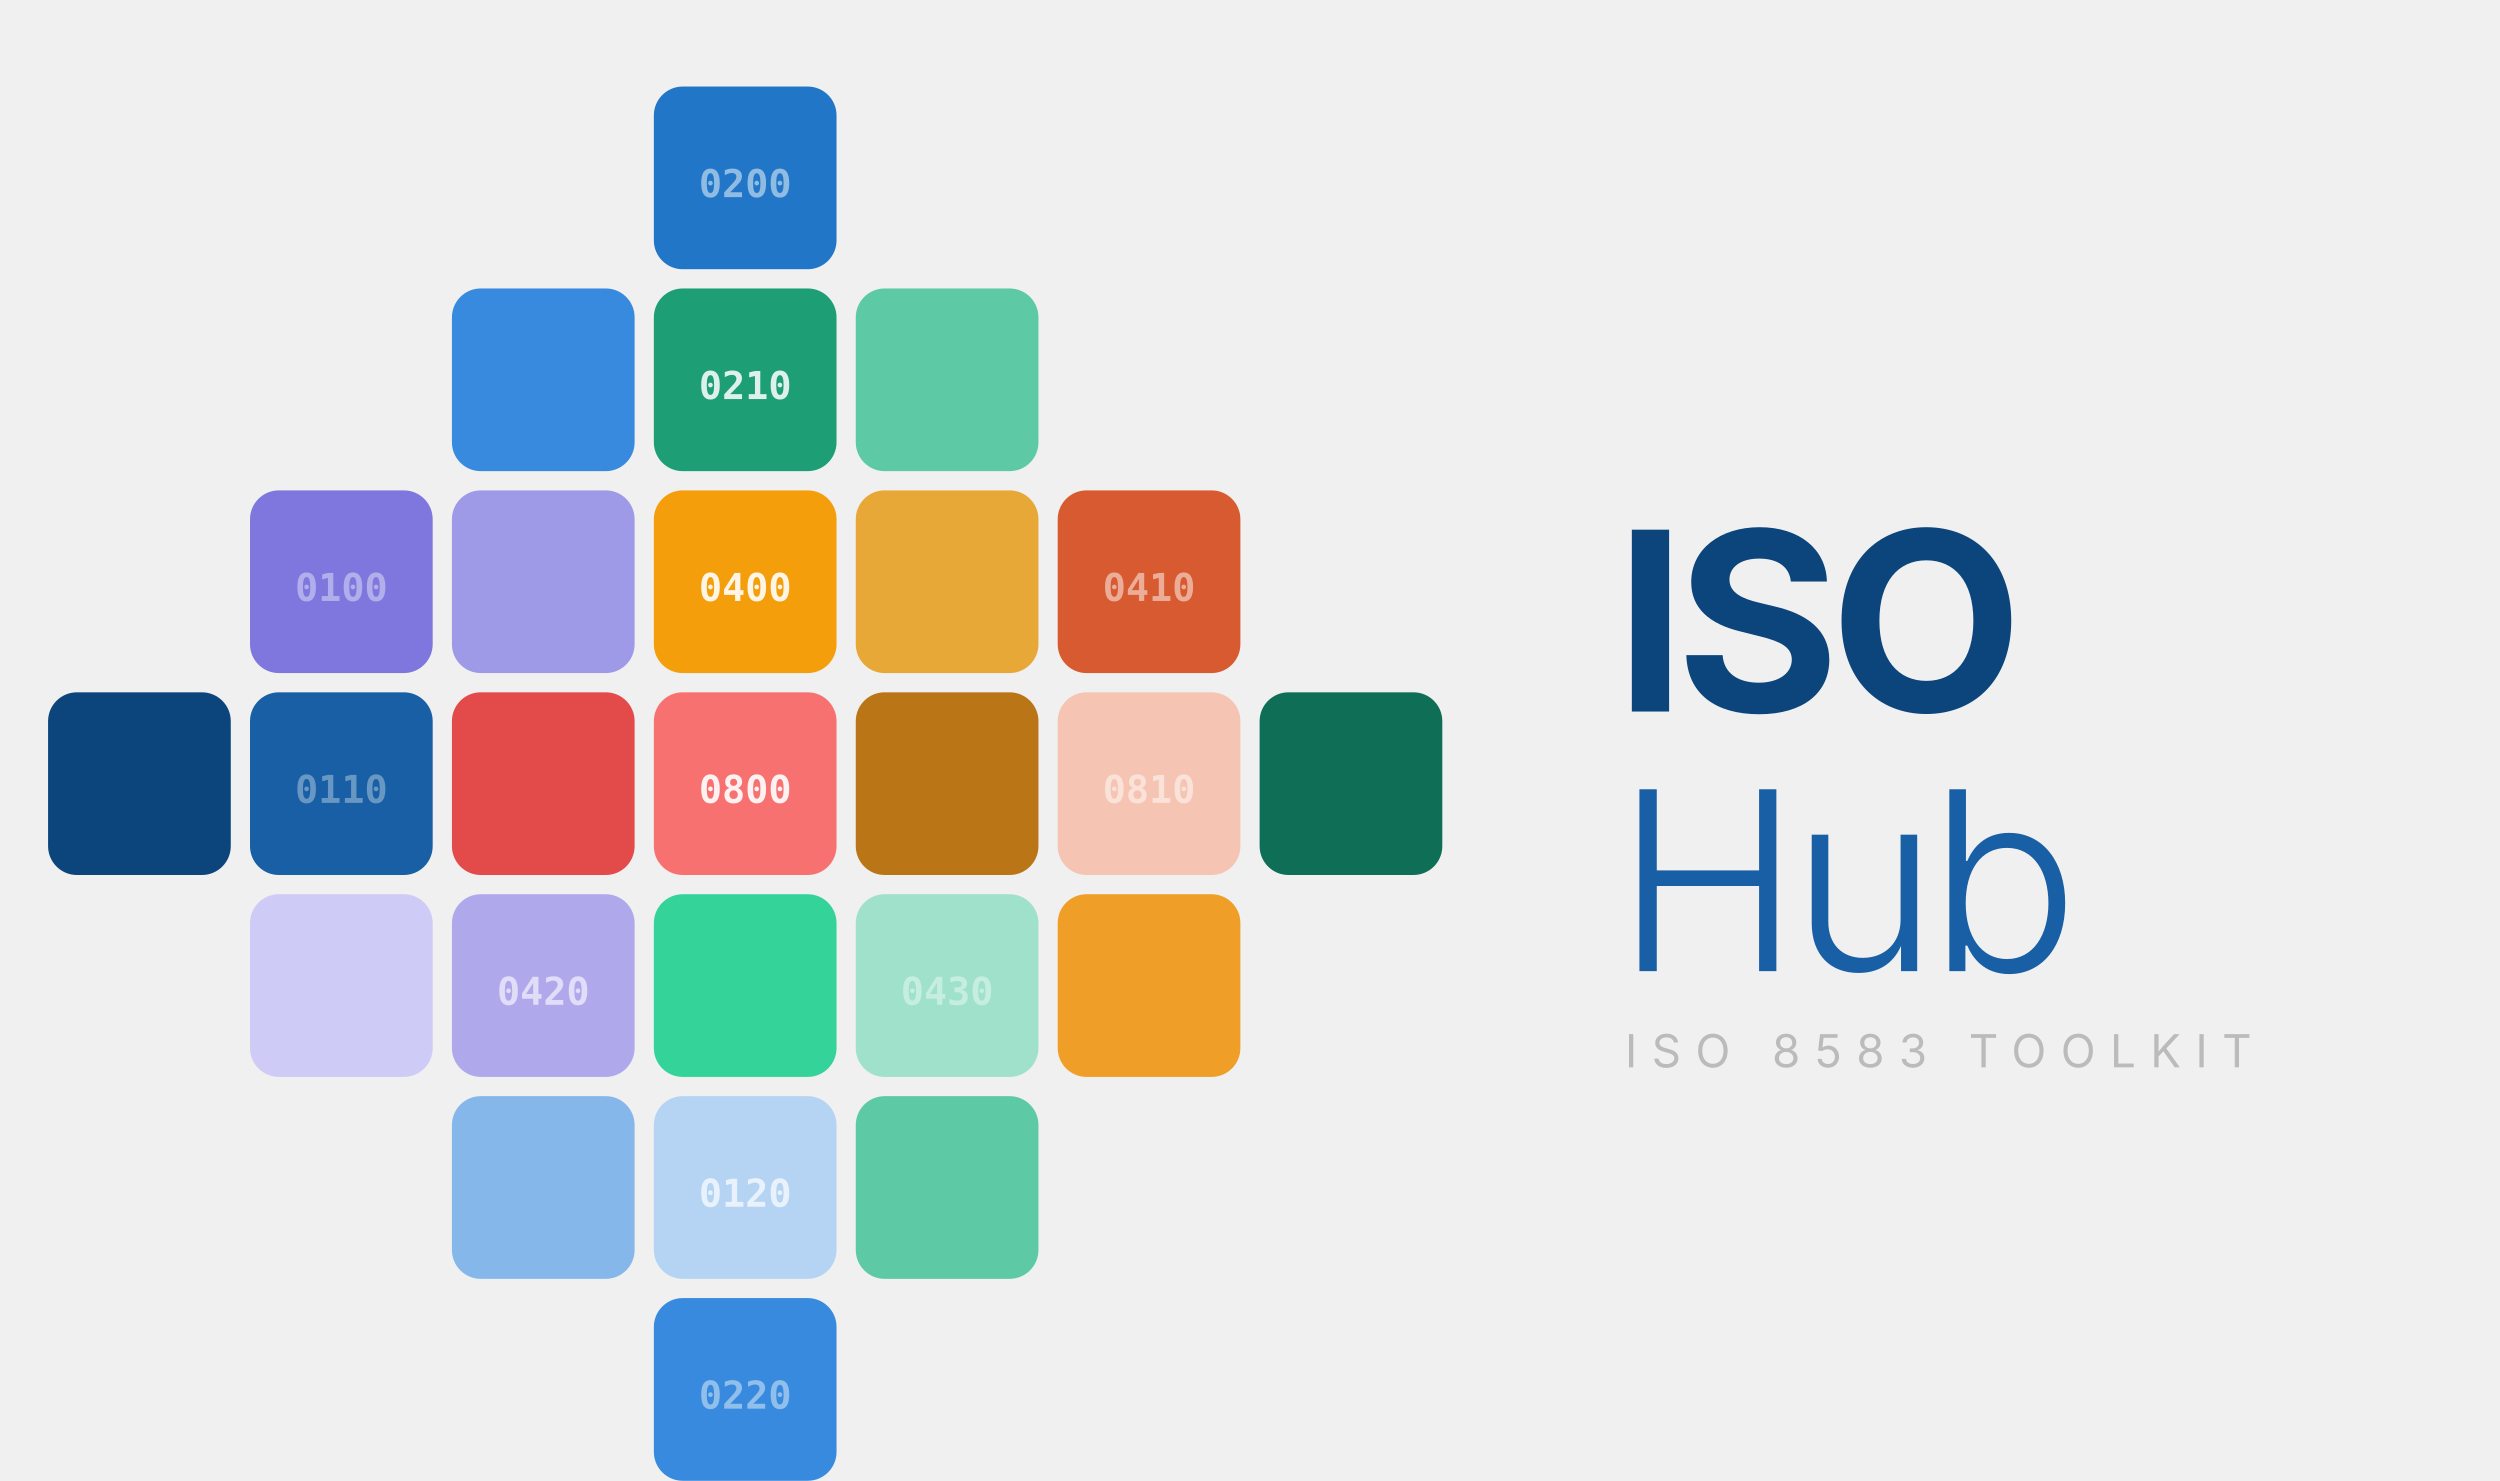
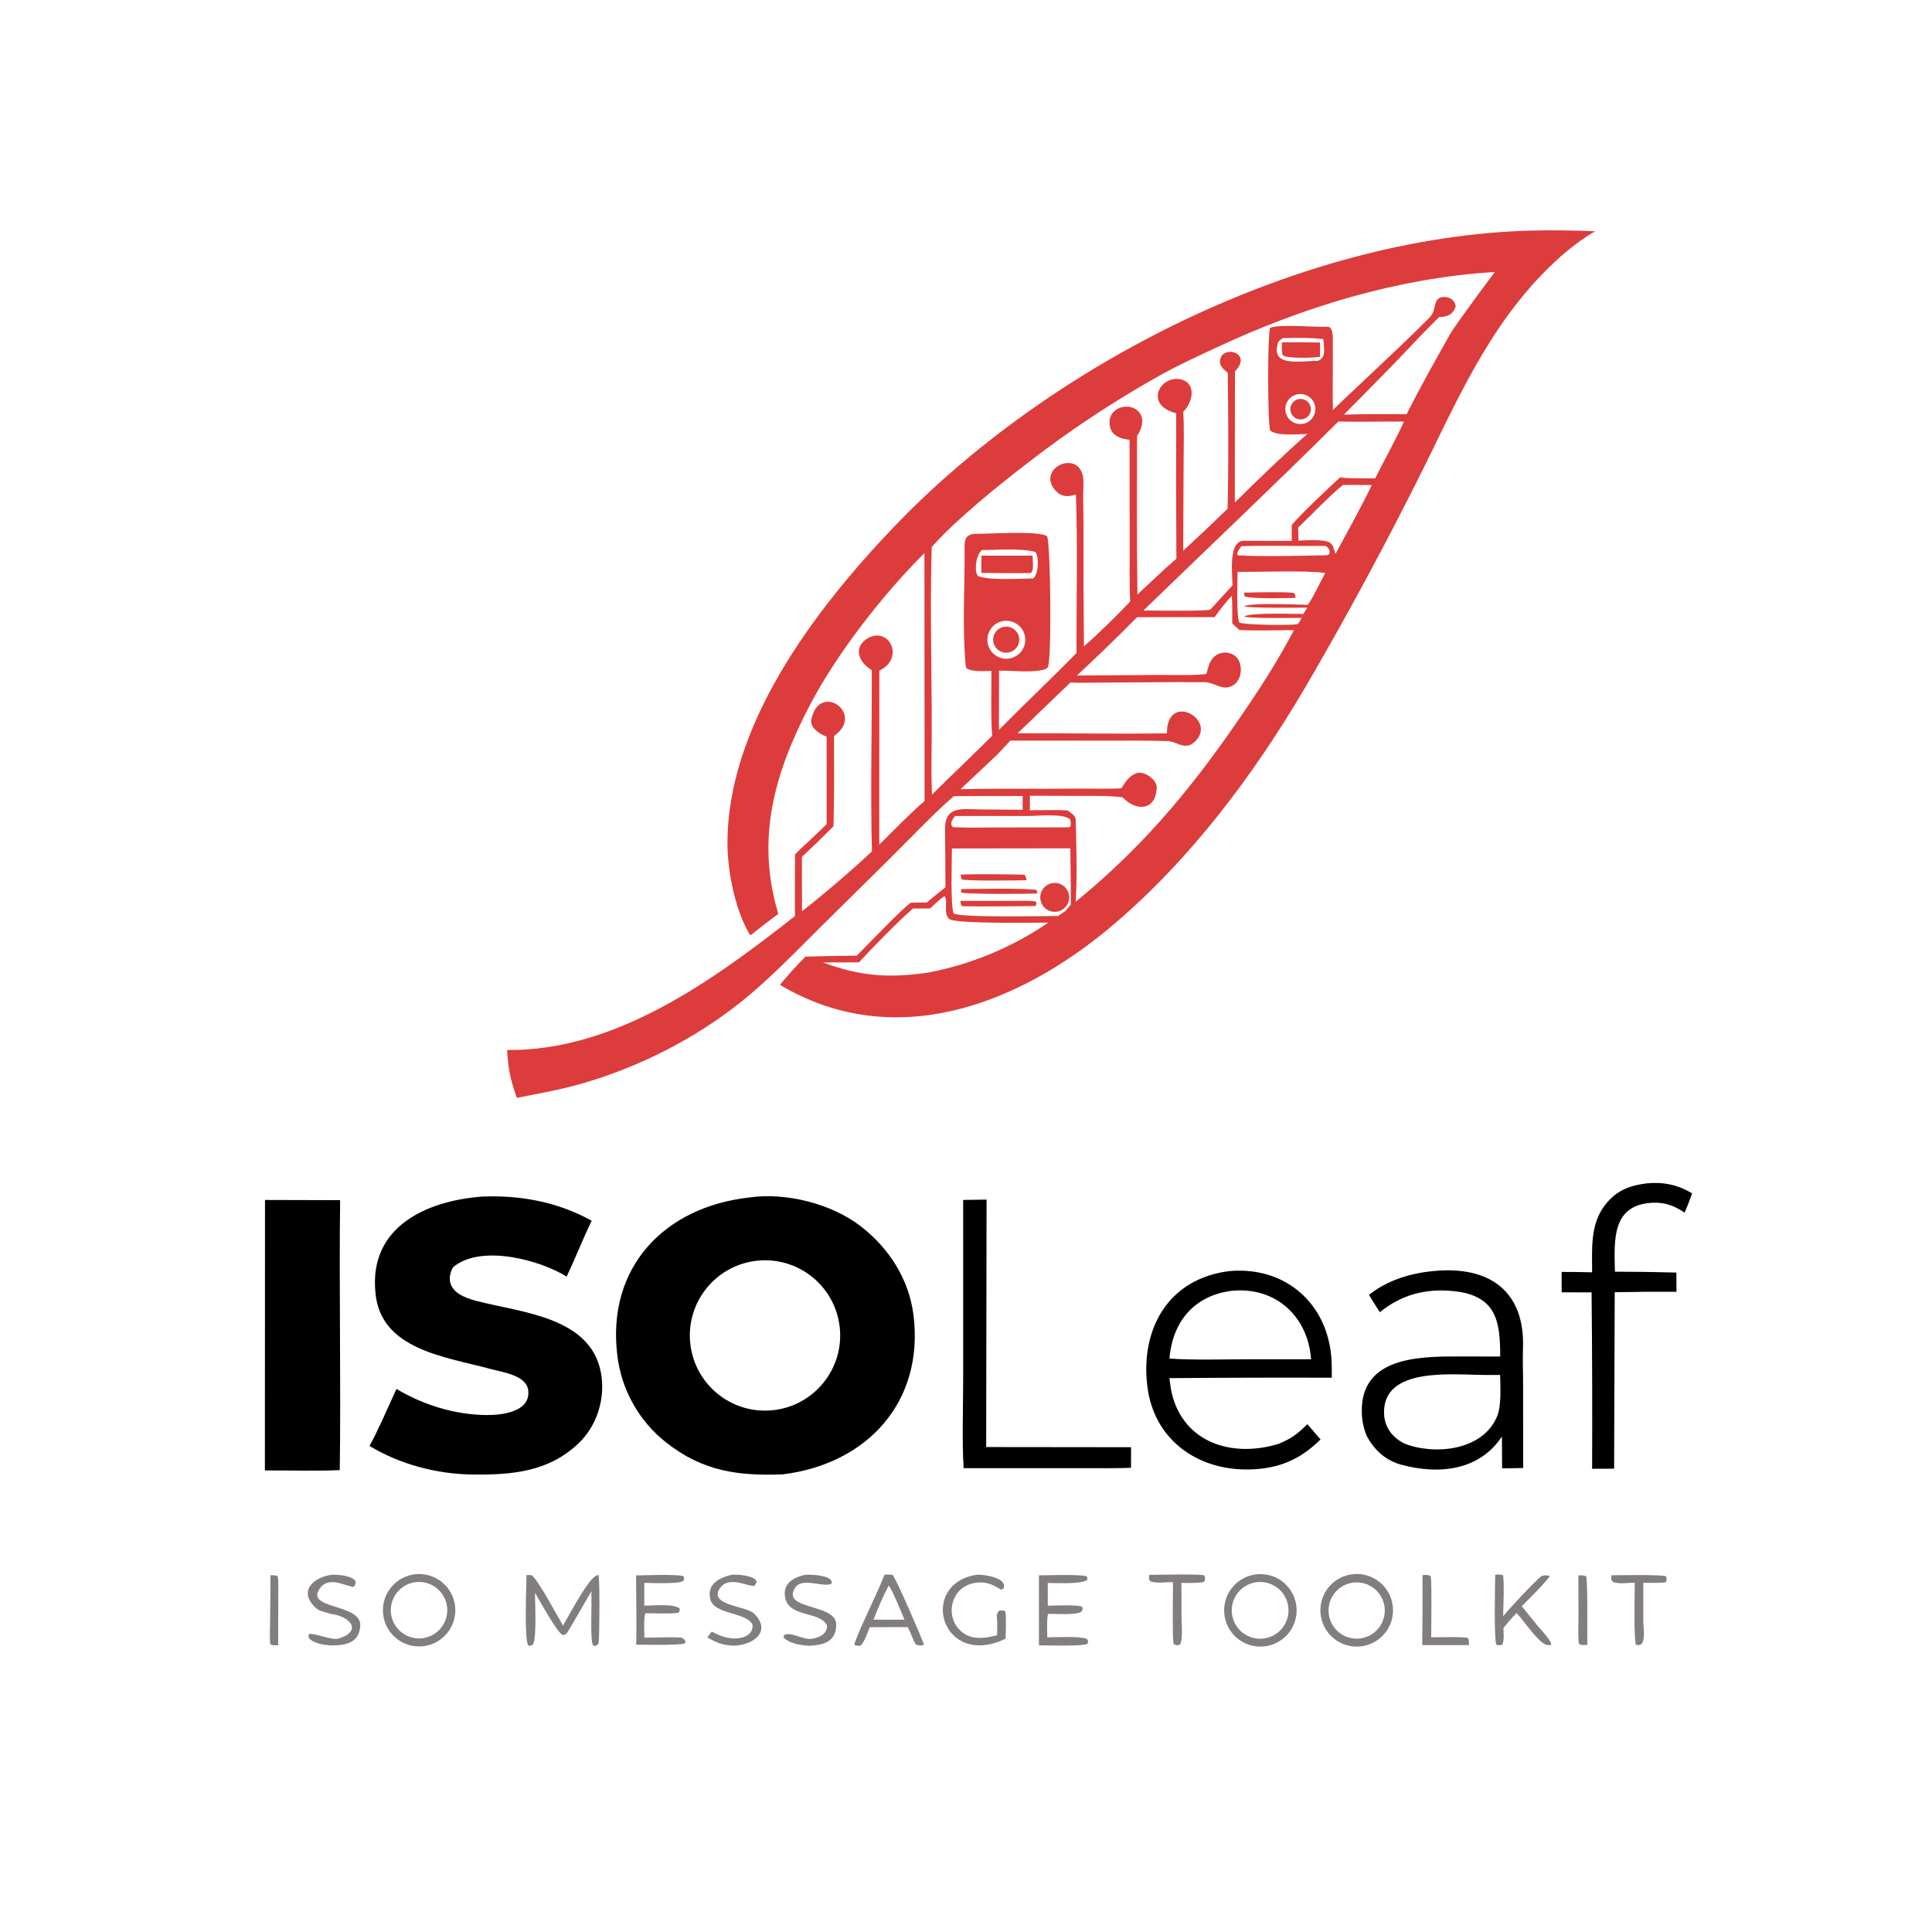
- <svg xmlns="http://www.w3.org/2000/svg" viewBox="0 0 520 308">
-   <rect x="136" y="18" width="38" height="38" rx="6" fill="#2176C7" />
-   <text x="155" y="41" font-family="monospace" font-size="8" font-weight="700" fill="#fff" text-anchor="middle" opacity=".5">0200</text>
-   <rect x="94" y="60" width="38" height="38" rx="6" fill="#378ADD" />
-   <rect x="136" y="60" width="38" height="38" rx="6" fill="#1D9E75" />
-   <text x="155" y="83" font-family="monospace" font-size="8" font-weight="700" fill="#fff" text-anchor="middle" opacity=".85">0210</text>
-   <rect x="178" y="60" width="38" height="38" rx="6" fill="#5DCAA5" />
-   <rect x="52" y="102" width="38" height="38" rx="6" fill="#7F77DD" />
-   <text x="71" y="125" font-family="monospace" font-size="8" font-weight="700" fill="#fff" text-anchor="middle" opacity=".4">0100</text>
-   <rect x="94" y="102" width="38" height="38" rx="6" fill="#9F9AE8" />
-   <rect x="136" y="102" width="38" height="38" rx="6" fill="#F59E0B" />
-   <text x="155" y="125" font-family="monospace" font-size="8" font-weight="700" fill="#fff" text-anchor="middle" opacity=".9">0400</text>
-   <rect x="178" y="102" width="38" height="38" rx="6" fill="#E8A838" />
-   <rect x="220" y="102" width="38" height="38" rx="6" fill="#D85A30" />
-   <text x="239" y="125" font-family="monospace" font-size="8" font-weight="700" fill="#fff" text-anchor="middle" opacity=".5">0410</text>
-   <rect x="10" y="144" width="38" height="38" rx="6" fill="#0C447C" />
-   <rect x="52" y="144" width="38" height="38" rx="6" fill="#185FA5" />
-   <text x="71" y="167" font-family="monospace" font-size="8" font-weight="700" fill="#fff" text-anchor="middle" opacity=".35">0110</text>
-   <rect x="94" y="144" width="38" height="38" rx="6" fill="#E24B4A" />
-   <rect x="136" y="144" width="38" height="38" rx="6" fill="#F87171" />
-   <text x="155" y="167" font-family="monospace" font-size="8" font-weight="700" fill="#fff" text-anchor="middle" opacity=".9">0800</text>
-   <rect x="178" y="144" width="38" height="38" rx="6" fill="#BA7517" />
-   <rect x="220" y="144" width="38" height="38" rx="6" fill="#F5C4B3" />
-   <text x="239" y="167" font-family="monospace" font-size="8" font-weight="700" fill="#fff" text-anchor="middle" opacity=".5">0810</text>
-   <rect x="262" y="144" width="38" height="38" rx="6" fill="#0F6E56" />
-   <rect x="52" y="186" width="38" height="38" rx="6" fill="#CECBF6" />
-   <rect x="94" y="186" width="38" height="38" rx="6" fill="#AFA9EC" />
-   <text x="113" y="209" font-family="monospace" font-size="8" font-weight="700" fill="#fff" text-anchor="middle" opacity=".6">0420</text>
-   <rect x="136" y="186" width="38" height="38" rx="6" fill="#34D399" />
-   <rect x="178" y="186" width="38" height="38" rx="6" fill="#9FE1CB" />
-   <text x="197" y="209" font-family="monospace" font-size="8" font-weight="700" fill="#fff" text-anchor="middle" opacity=".4">0430</text>
-   <rect x="220" y="186" width="38" height="38" rx="6" fill="#EF9F27" />
-   <rect x="94" y="228" width="38" height="38" rx="6" fill="#85B7EB" />
-   <rect x="136" y="228" width="38" height="38" rx="6" fill="#B5D4F4" />
-   <text x="155" y="251" font-family="monospace" font-size="8" font-weight="700" fill="#fff" text-anchor="middle" opacity=".7">0120</text>
-   <rect x="178" y="228" width="38" height="38" rx="6" fill="#5DCAA5" />
-   <rect x="136" y="270" width="38" height="38" rx="6" fill="#378ADD" />
-   <text x="155" y="293" font-family="monospace" font-size="8" font-weight="700" fill="#fff" text-anchor="middle" opacity=".45">0220</text>
-   <text x="336" y="148" font-family="Inter, system-ui, sans-serif" font-size="52" font-weight="700" fill="#0C447C" letter-spacing="-2">ISO</text>
-   <text x="336" y="202" font-family="Inter, system-ui, sans-serif" font-size="52" font-weight="300" fill="#185FA5" letter-spacing="-2">Hub</text>
-   <text x="338" y="222" font-family="Inter, system-ui, sans-serif" font-size="9.5" fill="#bbb" letter-spacing="3">ISO 8583 TOOLKIT</text>
+ <svg xmlns="http://www.w3.org/2000/svg" width="4014" height="4014" viewBox="0 0 4014 4014">
+   <path fill="white" transform="matrix(3.91992 0 0 3.91992 0 0.000244141)" d="M0 0L1024 0L1024 1024L0 1024L0 0Z" />
+   <path fill="#DC3C3B" transform="matrix(3.91992 0 0 3.91992 0 0.000244141)" d="M810.801 122.228C822.396 121.961 833.997 122.079 845.584 122.583C839.811 125.619 831.822 131.801 826.81 136.297C792.938 166.678 775.469 205.327 756.013 245.101C750.29 256.685 744.438 268.205 738.458 279.658C723.645 308.2 708.126 336.369 691.917 364.142C664.529 410.71 630.954 455.618 589.457 490.663C540.052 532.387 474.098 558.125 413.383 521.98C417.506 517.042 422.342 511.546 426.913 507.047C435.968 506.737 445.027 506.562 454.087 506.52C458.982 501.789 478.392 481.162 482.791 478.475L491.267 478.319C494.467 475.532 497.786 472.927 501.103 470.283C501.1 460.202 501.029 449.959 500.879 439.877C500.686 426.872 509.755 428.9 519.401 428.996L542.027 429.21L542.022 421.899C529.863 421.859 517.705 421.886 505.547 421.977C495.631 430.431 481.402 445.403 471.902 454.802L432.329 493.921C419.385 506.802 406.429 520.217 392.03 531.606C367.681 550.865 338.946 565.401 309.162 574.1C297.55 577.492 285.74 579.582 273.923 581.875C270.361 571.467 269.491 567.454 268.768 556.541C326.622 557.053 378.069 519.487 421.338 485.546L421.358 452.895C423.893 450.199 426.787 447.629 429.522 445.114L438.143 436.852L438.125 390.446C434.562 389.172 429.193 385.694 430.032 381.432C434.058 360.973 458.937 378.169 442.036 390.088C442.021 405.833 442.222 422.266 441.752 437.949C436.289 443.473 430.713 448.883 425.026 454.175L425.076 482.988C436.084 474.413 452.253 460.647 462.149 451.232C461.289 420.73 462.186 385.98 462.053 355.13C454.836 350.948 452.22 342.98 459.72 338.428C471.062 331.544 479.924 348.813 466.076 355.448L466.021 447.697C473.574 440.222 482.09 431.403 490.039 424.538L489.957 293.171C468.071 314.938 443.764 346.076 429.411 373.423C410.562 409.338 400.439 444.317 412.529 484.393C407.739 487.79 402.38 492.148 397.671 495.781C389.917 483.173 385.726 462.735 385.585 448.011C384.977 384.791 431.723 323.495 472.846 280.258C556.084 192.742 689.268 125.726 810.801 122.228Z" />
+   <path fill="white" transform="matrix(3.91992 0 0 3.91992 0 0.000244141)" d="M791.307 144.225L792.381 144.235C792.366 143.736 770.993 172.843 768.822 176.683C760.749 190.959 752.94 204.894 745.494 219.55C734.587 219.56 723.163 219.403 712.3 219.776C721.101 210.831 729.987 201.938 738.712 192.926C746.789 184.584 754.49 176.091 762.857 168.022C767.17 167.925 770.04 166.824 771.563 162.424C771.223 159.319 768.636 157.386 765.554 157.394C758.873 157.409 762.054 163.89 757.657 168.325C741.016 185.109 723.418 200.881 706.448 217.32C706.212 205.447 706.555 193.501 706.414 181.621C706.386 179.209 706.89 172.946 703.254 173.179C697.513 173.546 676.81 171.581 673.101 173.882C671.826 178.868 671.807 223.41 673.189 228.101C676.604 231.269 687.953 230.109 692.93 229.993C681.648 239.868 665.136 255.761 654.485 266.332L654.546 196.839C664.675 186.417 646.464 182.321 646.566 191.909C646.589 194.106 649.028 196.279 650.734 197.541C651.043 220.853 651.224 246.39 650.65 269.634C642.915 277.17 635.069 284.592 627.115 291.898L627.336 244.585C627.374 238.156 627.721 224.317 627.079 218.375C632.593 212.664 633.723 203.633 626.707 201.313C615.851 197.724 605.353 214.23 623.422 219.065C623.311 244.749 623.342 270.433 623.515 296.117C616.584 302.102 609.588 308.834 602.862 315.108C602.458 287.346 602.66 258.952 602.647 231.152C611.15 217.918 597.804 211.922 590.84 217.748C589.263 219.045 588.283 220.929 588.125 222.964C587.536 229.964 592.583 232.463 598.677 233.114L598.764 289.375C598.759 299.045 598.598 309.215 599.002 318.837C592.275 325.986 581.808 336.22 574.502 342.601C574.292 322.082 574.221 301.562 574.288 281.043L574.082 262.494C574.074 259.718 574.5 255.475 574.07 252.907C571.506 237.606 548.672 248.522 559.656 260.22C562.715 263.479 566.062 263.441 570.262 262.087C571.22 288.732 570.522 319.204 570.552 346.143C556.837 360.088 542.998 373.16 529.454 386.842L529.53 355.469C536.742 355.367 544.854 356.515 551.93 355.239C552.956 355.054 554.885 354.535 555.405 353.553C557.454 349.684 556.88 291.515 555.095 284.43C552.003 280.983 522.403 283.088 516.255 282.965C511.048 283.57 511.241 287.178 511.26 290.899C511.367 311.561 509.949 332.759 511.88 353.272C512.177 356.422 523.117 355.625 525.465 355.566C525.475 362.304 525.111 383.962 525.91 389.903C515.409 400.477 504.555 410.613 493.963 421.173C493.714 414.766 493.642 407.836 493.729 401.429C494.235 364.471 492.702 326.899 493.826 289.991C494.13 289.635 494.437 289.282 494.748 288.932C506.752 275.431 529.046 257.382 543.325 246.416C566.13 228.617 590.277 212.608 615.551 198.533C625.259 193.175 635.244 188.617 645.286 183.937C691.007 162.624 740.772 147.422 791.307 144.225Z" />
+   <path fill="white" transform="matrix(3.91992 0 0 3.91992 0 0.000244141)" d="M652.794 315.855C653.262 318.133 653.129 327.432 653.116 330.369C654.234 331.566 655.747 332.822 657.004 333.924C665.748 334.364 676.916 334.011 685.836 333.977C676.197 352.321 665.473 368.518 653.691 385.463C628.836 421.208 603.835 450.491 570.136 477.929C571.013 464.048 570.466 448.603 570.185 434.615C570.14 432.356 567.543 430.799 565.81 429.521C560.079 429.196 551.783 429.449 545.859 429.452L545.868 421.769L573.896 421.844C580.558 421.871 588.505 421.697 595.015 422.613C602.28 430.342 612.949 429.634 613.076 417.127C613.116 413.297 606.406 408.375 602.428 409.802C598.426 411.238 596.638 414.268 594.342 417.817C586.342 418.264 576.703 417.879 568.559 417.991C548.828 418.265 528.833 417.823 509.114 418.288L528.631 399.898L535.508 392.53L587.883 392.555C598.291 392.564 608.83 392.422 619.225 392.815C624.095 393.215 628.194 397.888 633.229 393.19C645.578 381.665 619.001 366.445 618.495 387.978L618.485 388.687C592.412 389.048 565.568 388.584 539.379 388.63L567.403 361.693C569.899 361.924 572.855 361.876 575.394 361.864C596.428 361.771 617.461 361.428 638.497 361.574C643.487 361.608 647.501 365.924 652.47 363.822C657.436 361.722 658.787 355.133 656.782 350.527C654.765 345.857 648.809 344.63 644.677 347.23C641.227 349.4 640.376 353.443 639.47 357.109C636.384 358.094 619.135 357.713 614.617 357.728L570.795 358.035C581.639 347.957 592.271 337.653 602.682 327.128L643.787 327.089C646.07 323.707 650.034 318.75 652.794 315.855Z" />
+   <path fill="white" transform="matrix(3.91992 0 0 3.91992 0 0.000244141)" d="M709.335 223.427C720.495 223.698 732.796 223.345 744.144 223.44C740.163 232.279 733.417 244.56 728.878 253.519C724.955 253.515 713.61 253.709 710.273 253.004C703.356 259.414 690.595 271.337 684.656 278.207L684.616 286.686C676.45 286.778 667.264 286.574 659.226 286.631C650.932 286.69 653.174 303.941 653.254 310.272L641.474 323.113C638.882 324.032 611.508 323.576 606.006 323.594C640.641 290.049 675.111 257.46 709.335 223.427Z" />
+   <path fill="white" transform="matrix(3.91992 0 0 3.91992 0 0.000244141)" d="M504.548 449.706L567.315 449.622C567.344 459.472 567.675 469.654 567.557 479.423L564.713 482.798L560.802 485.5C552.778 485.475 508.54 486.488 505.434 484.096C503.715 479.841 504.493 455.583 504.548 449.706Z" />
+   <path fill="#DC3C3B" transform="matrix(3.91992 0 0 3.91992 0 0.000244141)" d="M558.077 468.025C562.214 467.512 566.001 470.401 566.6 474.526C567.199 478.651 564.391 482.498 560.279 483.184C557.542 483.64 554.771 482.58 553.038 480.414C551.304 478.247 550.877 475.311 551.923 472.741C552.969 470.17 555.323 468.366 558.077 468.025Z" />
+   <path fill="#DC3C3B" transform="matrix(3.91992 0 0 3.91992 0 0.000244141)" d="M509.025 477.476L535.555 477.473C538.428 477.471 546.473 477.243 548.936 477.776C549.58 479.229 549.478 478.444 548.874 480.235C536.146 480.305 522.677 480.581 510.011 480.32C509.04 479.439 509.305 479.128 509.025 477.476Z" />
+   <path fill="#DC3C3B" transform="matrix(3.91992 0 0 3.91992 0 0.000244141)" d="M509.117 463.532C518.359 463.214 532.948 463.378 542.703 463.591C543.587 463.61 543.772 465.42 544.074 466.519C539.953 466.659 511.695 467.065 509.68 466.032L509.117 463.532Z" />
+   <path fill="#DC3C3B" transform="matrix(3.91992 0 0 3.91992 0 0.000244141)" d="M509.432 471.21C519.859 471.155 538.142 470.688 548.923 471.552C549.528 471.6 549.647 472.656 549.946 473.532C545.571 473.824 511.172 474.065 509.464 473.007L509.432 471.21Z" />
+   <path fill="white" transform="matrix(3.91992 0 0 3.91992 0 0.000244141)" d="M500.526 474.967C502.848 477.298 499.648 483.818 503.053 487.021C506.032 489.824 548.109 488.947 555.658 488.993C536.45 502.124 514.74 511.152 491.885 515.514C470.53 518.553 456.068 517.398 436.137 510.111L455.274 510.067C462.546 502.117 475.873 488.57 483.85 481.542L493.015 481.484C495.706 478.916 497.52 477.122 500.526 474.967Z" />
+   <path fill="white" transform="matrix(3.91992 0 0 3.91992 0 0.000244141)" d="M655.949 303.098C667.751 303.224 691.932 302.202 702.402 303.7C700.824 306.462 694.846 318.992 693.059 320.573C687.435 320.492 663.316 319.312 659.473 321.332C661.166 322.452 688.692 322.072 692.888 322.041C692.405 322.841 691.284 324.856 690.713 325.426C690.572 325.754 689.912 327.229 689.861 327.47C689.006 329.2 688.959 329.359 687.767 330.835C683.802 331.533 660.545 331.3 656.863 329.986C655.224 326.182 655.911 308.38 655.949 303.098Z" />
+   <path fill="#DC3C3B" transform="matrix(3.91992 0 0 3.91992 0 0.000244141)" d="M689.861 327.47C685.993 327.482 660.571 327.938 659.515 326.701C663.163 324.568 684.865 325.425 690.713 325.426C690.572 325.754 689.912 327.229 689.861 327.47Z" />
+   <path fill="#DC3C3B" transform="matrix(3.91992 0 0 3.91992 0 0.000244141)" d="M659.366 314.118C666.335 313.976 678.865 313.618 685.441 314.182C686.735 315.094 686.318 314.77 686.704 316.889C680.163 316.934 666.575 317.56 660.166 316.273C659.473 316.134 659.553 315.136 659.366 314.118Z" />
+   <path fill="white" transform="matrix(3.91992 0 0 3.91992 0 0.000244141)" d="M711.795 257.074C716.811 256.951 722.057 257.059 727.091 257.087C721.278 269.118 714.222 281.757 707.839 293.603C707.401 292.196 706.944 290.794 706.469 289.399C706.193 289.043 705.177 287.78 704.907 287.605C701.882 285.65 692.154 286.448 688.222 286.522L688.057 279.625C694.331 273.673 705.561 261.87 711.795 257.074Z" />
+   <path fill="white" transform="matrix(3.91992 0 0 3.91992 0 0.000244141)" d="M520.392 291.544C528.176 291.467 541.29 290.513 548.56 292.506C550.243 292.967 551.18 303.476 547.644 306.584C540.045 306.657 525.632 307.724 518.744 305.478C516.414 304.718 516.645 294.967 520.392 291.544Z" />
+   <path fill="#DC3C3B" transform="matrix(3.91992 0 0 3.91992 0 0.000244141)" d="M520.208 294.513L547.3 294.487L547.386 296.787C547.465 299.215 547.883 302.132 546.375 303.744C537.617 303.796 528.86 303.766 520.103 303.652C520.088 300.605 520.124 297.558 520.208 294.513Z" />
+   <path fill="white" transform="matrix(3.91992 0 0 3.91992 0 0.000244141)" d="M506.233 432.471L545.167 432.477C550.017 432.471 564.067 430.986 567.165 434.34C567.695 436.127 567.585 436.205 567.4 438.003L566.521 438.511L527.244 438.578C520.395 438.587 511.8 438.837 505.068 438.374C503.032 436.54 504.909 434.108 506.233 432.471Z" />
+   <path fill="white" transform="matrix(3.91992 0 0 3.91992 0 0.000244141)" d="M531.706 329.169C535.288 328.564 538.919 329.938 541.204 332.764C543.489 335.589 544.073 339.427 542.732 342.804C541.391 346.181 538.334 348.573 534.733 349.061C529.289 349.8 524.259 346.036 523.433 340.605C522.606 335.174 526.289 330.083 531.706 329.169Z" />
+   <path fill="#DC3C3B" transform="matrix(3.91992 0 0 3.91992 0 0.000244141)" d="M532.142 332.223C534.598 331.803 537.09 332.738 538.663 334.67C540.236 336.603 540.647 339.233 539.738 341.552C538.828 343.872 536.74 345.523 534.273 345.871C530.534 346.399 527.065 343.828 526.482 340.097C525.9 336.367 528.42 332.86 532.142 332.223Z" />
+   <path fill="white" transform="matrix(3.91992 0 0 3.91992 0 0.000244141)" d="M679.91 179.21C687.216 179.056 694.097 178.893 701.389 179.749C701.656 184.14 703.194 189.686 698.44 191.264C690.797 191.116 674.431 194.73 676.941 183.305C677.569 180.449 677.729 180.931 679.91 179.21Z" />
+   <path fill="#DC3C3B" transform="matrix(3.91992 0 0 3.91992 0 0.000244141)" d="M679.47 181.428C686.191 181.402 692.912 181.435 699.632 181.527C699.817 184.181 699.67 186.492 699.56 189.138C696.47 189.699 682.038 190.126 679.939 188.373C679.124 185.957 679.396 183.996 679.47 181.428Z" />
+   <path fill="white" transform="matrix(3.91992 0 0 3.91992 0 0.000244141)" d="M657.978 289.485C672.55 289.053 687.454 289.53 702.048 289.341C703.24 289.326 704.022 290.652 704.602 291.451C704.775 293.375 705.012 292.562 704.187 294.041L702.985 294.302C690.87 294.534 667.567 295.127 656.065 294.306L655.685 293.575C656.191 291.73 656.868 291.022 657.978 289.485Z" />
+   <path fill="white" transform="matrix(3.91992 0 0 3.91992 0 0.000244141)" d="M686.927 209.171C689.68 208.348 692.663 209.071 694.733 211.064C696.804 213.057 697.64 216.011 696.922 218.793C696.204 221.576 694.043 223.756 691.268 224.499C687.061 225.624 682.73 223.163 681.544 218.974C680.357 214.784 682.755 210.418 686.927 209.171Z" />
+   <path fill="#DC3C3B" transform="matrix(3.91992 0 0 3.91992 0 0.000244141)" d="M687.471 211.766C689.35 211.074 691.457 211.471 692.956 212.798C694.455 214.126 695.103 216.17 694.643 218.119C694.182 220.068 692.688 221.606 690.753 222.123C687.946 222.872 685.045 221.282 684.167 218.512C683.289 215.742 684.744 212.771 687.471 211.766Z" />
+   <path transform="matrix(3.91992 0 0 3.91992 0 0.000244141)" d="M397.146 634.692C416.405 631.844 440.952 638.037 456.269 650.002C471.22 661.546 481.79 678.06 484.164 696.997C489.926 742.947 459.648 775.981 414.81 781.447C391.198 782.278 372.645 779.926 353.2 764.639C338.616 753.215 329.23 736.414 327.147 718.005C321.622 671.647 352.144 639.669 397.146 634.692Z" />
+   <path fill="white" transform="matrix(3.91992 0 0 3.91992 0 0.000244141)" d="M400.846 668.253C422.769 665.69 442.598 681.441 445.061 703.376C447.525 725.311 431.683 745.067 409.736 747.43C387.932 749.777 368.331 734.06 365.884 712.266C363.437 690.473 379.064 670.8 400.846 668.253Z" />
+   <path transform="matrix(3.91992 0 0 3.91992 0 0.000244141)" d="M255.609 634.204C275.971 633.389 295.691 637.072 313.612 647.022C308.867 656.731 304.984 666.857 300.323 676.621C286.853 668.173 255.908 659.372 240.729 671.16C239.247 672.311 238.364 675.919 238.39 677.81C238.51 684.928 246.396 687.89 252.269 689.446C275.729 695.66 312.68 697.706 318.439 727.21C321.064 740.658 316.651 755.536 306.562 765.084C290.728 780.069 271.593 781.751 250.79 781.529C231.793 781.363 212.122 776.217 195.833 766.373C199.49 760.163 206.789 743.438 210.136 736.171C224.572 744.743 241.133 749.883 258.044 750.006C266.071 750.064 281.412 748.282 279.962 736.824C278.949 728.818 266.139 727.283 259.879 725.563C236.452 719.13 201.284 715.492 198.955 684.724C195.718 650.209 225.933 636.445 255.609 634.204Z" />
+   <path transform="matrix(3.91992 0 0 3.91992 0 0.000244141)" d="M651.818 673.689C653.34 673.567 654.865 673.496 656.392 673.476C680.45 673.288 699.361 688.295 704.487 711.655C705.928 718.22 705.909 723.592 705.882 730.217C677.197 730.127 648.512 730.201 619.827 730.441C620.27 734.173 620.7 737.612 621.813 741.206C629.556 766.205 655.303 772.338 677.959 765.167C684.814 762.263 687.699 759.988 692.941 754.842L699.926 762.928C691.156 771.506 682.303 776.445 670.198 778.201C639.954 782.442 611.846 766.31 608.076 734.469C604.444 703.785 619.662 677.484 651.818 673.689Z" />
+   <path fill="white" transform="matrix(3.91992 0 0 3.91992 0 0.000244141)" d="M652.759 684.167C675.955 681.819 693.214 697.519 694.913 720.436L663.25 720.423C650.95 720.438 631.618 720.997 619.842 720.048C621.412 700.542 632.988 686.644 652.759 684.167Z" />
+   <path transform="matrix(3.91992 0 0 3.91992 0 0.000244141)" d="M140.453 636.008L180.267 636.115C179.681 683.557 180.74 731.481 180.083 779.189C168.574 779.769 152.38 779.276 140.394 779.368L140.453 636.008Z" />
+   <path transform="matrix(3.91992 0 0 3.91992 0 0.000244141)" d="M759.5 673.703C789.594 670.683 808.444 684.422 807.207 715.024C806.998 720.189 807.245 726.225 807.262 731.468L807.316 778.082L796.142 778.258L796.057 761.374C784.076 779.428 762.868 781.711 742.919 776.391C734.537 774.156 728.333 768.632 724.352 760.951C722.681 756.889 721.806 752.544 721.775 748.152C721.371 719.445 751.696 718.954 772.343 718.954L795.141 718.984C795.177 700.185 793.091 686.555 770.235 684.3C755.649 682.862 742.83 686.15 731.344 695.493C729.432 692.643 727.425 689.254 725.585 686.31C735.137 678.65 747.463 674.857 759.5 673.703Z" />
+   <path fill="white" transform="matrix(3.91992 0 0 3.91992 0 0.000244141)" d="M787.301 728.75L795.097 728.775C795.226 735.184 795.867 745.195 793.403 750.943C785.631 769.076 759.953 771.345 744.261 765.073C742.402 764.044 741.095 763.279 739.492 761.852C735.902 758.72 733.763 754.245 733.581 749.484C732.534 723.948 770.547 728.799 787.301 728.75Z" />
+   <path transform="matrix(3.91992 0 0 3.91992 0 0.000244141)" d="M872.916 627.189C881.796 626.384 889.234 627.952 896.867 632.495C895.645 635.953 894.318 639.374 892.89 642.753C887.894 639.329 882.924 637.322 876.791 637.455C853.832 637.956 855.62 657.759 855.938 674.013C866.801 674.035 877.662 674.19 888.521 674.478L888.564 684.654C877.654 684.599 866.743 684.681 855.835 684.901L855.623 745.784L855.519 778.437L843.851 778.479C843.989 747.316 843.895 716.152 843.57 684.991L827.758 684.955C827.629 681.525 827.712 677.62 827.71 674.15C833.092 674.138 838.475 674.208 843.855 674.36C843.862 661.849 842.708 648.801 850.874 638.461C856.847 630.899 863.792 628.315 872.916 627.189Z" />
+   <path transform="matrix(3.91992 0 0 3.91992 0 0.000244141)" d="M510.499 635.997L522.9 635.815L522.697 766.965L599.481 767.052L599.469 777.887C597.501 778.302 577.429 778.157 574.444 778.157L510.749 778.17C509.851 764.664 510.514 743.696 510.507 729.614L510.499 635.997Z" />
+   <path fill="#827E7E" transform="matrix(3.91992 0 0 3.91992 0 0.000244141)" d="M717.257 834.324C727.862 833.312 737.273 841.107 738.254 851.715C739.235 862.324 731.413 871.711 720.802 872.662C710.235 873.608 700.894 865.825 699.916 855.261C698.939 844.696 706.695 835.332 717.257 834.324Z" />
+   <path fill="white" transform="matrix(3.91992 0 0 3.91992 0 0.000244141)" d="M715.391 839.166C723.359 837.143 731.461 841.953 733.499 849.917C735.538 857.881 730.745 865.992 722.786 868.047C714.803 870.109 706.663 865.298 704.618 857.311C702.573 849.324 707.4 841.194 715.391 839.166Z" />
+   <path fill="#827E7E" transform="matrix(3.91992 0 0 3.91992 0 0.000244141)" d="M666.96 834.341C677.521 833.749 686.574 841.806 687.211 852.364C687.849 862.922 679.832 872.01 669.276 872.693C658.656 873.38 649.501 865.303 648.859 854.68C648.218 844.057 656.334 834.937 666.96 834.341Z" />
+   <path fill="white" transform="matrix(3.91992 0 0 3.91992 0 0.000244141)" d="M663.552 839.126C668.749 837.559 674.388 838.916 678.304 842.674C682.221 846.433 683.808 852.01 682.457 857.268C681.106 862.525 677.026 866.647 671.783 868.051C663.848 870.177 655.676 865.542 653.427 857.641C651.179 849.74 655.687 841.497 663.552 839.126Z" />
+   <path fill="#827E7E" transform="matrix(3.91992 0 0 3.91992 0 0.000244141)" d="M218.953 834.543C229.31 832.794 239.148 839.698 241.024 850.032C242.899 860.367 236.116 870.288 225.805 872.29C219.023 873.607 212.056 871.175 207.567 865.923C203.077 860.67 201.759 853.41 204.116 846.915C206.473 840.42 212.141 835.694 218.953 834.543Z" />
+   <path fill="white" transform="matrix(3.91992 0 0 3.91992 0 0.000244141)" d="M220.029 838.615C225.37 837.872 230.698 840.061 233.975 844.344C237.252 848.628 237.97 854.343 235.855 859.304C233.74 864.264 229.119 867.703 223.759 868.305C215.624 869.217 208.266 863.423 207.245 855.301C206.224 847.178 211.921 839.744 220.029 838.615Z" />
+   <path fill="#827E7E" transform="matrix(3.91992 0 0 3.91992 0 0.000244141)" d="M468.829 834.568C470.645 834.527 471.286 834.548 473.091 834.737C475.414 837.619 488.055 867.062 489.655 871.5L489.144 872.035C485.161 872.41 485.103 871.541 483.575 867.802C482.833 865.986 481.981 864.157 481.123 862.389L473.762 862.412L460.99 862.446C459.793 865.377 458.38 869.707 456.45 871.947C455.185 872.594 454.486 872.26 453.071 871.959L452.792 871.337C457.344 859.078 463.977 847.008 468.829 834.568Z" />
+   <path fill="white" transform="matrix(3.91992 0 0 3.91992 0 0.000244141)" d="M471.056 840.327C473.232 843.305 477.777 854.618 479.382 858.447L470.907 858.49L462.981 858.429C465.317 852.447 468.049 845.995 471.056 840.327Z" />
+   <path fill="#827E7E" transform="matrix(3.91992 0 0 3.91992 0 0.000244141)" d="M279.064 834.785C280.425 834.737 280.578 834.757 281.926 834.982C285.389 837.754 295.468 856.496 298.394 861.62C301.015 857.396 313.189 833.559 317.266 834.902C317.977 838.117 317.726 868.098 317.277 871.164C315.869 872.403 316.643 872.075 314.983 872.412L314.161 871.807C312.976 868.925 313.462 854.967 313.483 850.875L313.474 843.424C309.357 850.337 304.946 858.298 300.728 865.196C300.069 866.273 299.345 866.351 298.347 866.641C295.444 865.651 286.022 848.332 283.544 844.192C283.506 849.123 284.655 868.615 282.356 871.761C280.773 872.47 281.54 872.435 279.998 872.068C277.749 869.164 279.027 840.295 279.064 834.785Z" />
+   <path fill="#827E7E" transform="matrix(3.91992 0 0 3.91992 0 0.000244141)" d="M550.652 834.958C556.679 834.949 570.71 834.369 575.867 835.398C576.529 836.832 576.563 836.167 576.132 837.444C573.106 839.737 559.89 839.015 555.339 839.021L555.357 851.041C559.124 851.079 571.076 850.31 573.667 851.722C573.838 853.607 574.052 852.766 573.014 854.335C569.835 856.09 560.09 855.355 555.621 855.37C554.661 856.702 555.068 865.627 555.086 867.84C559.924 867.767 572.253 867.109 575.991 868.641C577.013 869.947 576.704 869.169 576.489 871.211C573.879 872.71 555.231 872.083 550.638 872.059L550.652 834.958Z" />
+   <path fill="#827E7E" transform="matrix(3.91992 0 0 3.91992 0 0.000244141)" d="M792.489 834.61C794.469 834.5 794.617 834.443 796.522 834.797C797.45 836.639 796.771 853.198 796.692 856.636C799.766 852.84 813.573 837.866 817.295 835.178C819.372 834.903 819.334 834.856 821.36 835.233C821.247 836.774 808.695 849.178 806.579 851.343C809.397 854.777 812.192 858.229 814.965 861.7C816.607 863.615 822.543 869.798 822.125 871.835C821.463 871.894 821.051 871.948 820.359 871.925C816.023 871.779 807.663 858.979 804.297 855.462L803.804 854.951C801.548 857.164 798.954 860.388 796.859 862.855C796.913 865.364 797.33 869.658 796.247 871.682C794.929 872.175 794.577 871.991 793.173 871.809C791.716 869.879 792.439 839.44 792.489 834.61Z" />
+   <path fill="#827E7E" transform="matrix(3.91992 0 0 3.91992 0 0.000244141)" d="M337.122 835.021C342.316 834.932 358.054 834.336 362.184 835.332C362.761 836.807 362.568 836.048 362.334 837.794C359.755 839.766 345.543 838.97 341.487 838.929L341.491 851.03C345.797 851.026 357.463 849.851 360.28 852.608C360.064 854.29 360.437 853.626 359.51 854.844C355.621 855.431 346.615 855.07 342.149 855.046C341.062 856.195 341.533 865.772 341.551 867.983C347.18 867.999 355.158 867.604 360.859 867.933C361.88 867.991 362.871 869.117 363.403 870.094L363.031 870.98C360.366 872.216 341.373 871.698 337.219 871.718C337.435 859.746 337.185 847.038 337.122 835.021Z" />
+   <path fill="#827E7E" transform="matrix(3.91992 0 0 3.91992 0 0.000244141)" d="M517.663 834.643C521.414 834.41 533.922 836.19 531.98 841.78C531.56 842.062 531.141 842.344 530.721 842.625C525.799 839.575 522.121 837.948 516.214 839.065C502.737 841.613 500.122 859.641 511.87 866.363C516.869 869.224 523.296 868.096 528.515 866.645L528.562 859.945C528.437 857.535 527.74 855.141 529.744 853.643C531.6 853.575 531.414 853.303 532.824 854.052C533.468 856.632 533.058 865.41 532.979 868.558C498.964 884.827 486.303 839.567 517.663 834.643Z" />
+   <path fill="#827E7E" transform="matrix(3.91992 0 0 3.91992 0 0.000244141)" d="M426.93 834.648C430.019 834.524 441.693 834.821 440.807 839.244C437.185 841.933 425.259 835.635 421.521 841.416C413.636 853.608 443.159 849.57 443.212 861.081C443.258 870.788 435.355 871.941 428.912 872.295C427.405 872.229 425.903 872.077 424.413 871.839C421.674 871.402 416.917 870.062 415.257 867.719L415.58 866.641C419.153 864.617 425.495 869.218 430.085 868.622C433.967 868.117 438.734 866.065 438.282 861.389C434.641 854.071 418.772 857.16 416.31 847.429C414.355 839.704 420.11 836.037 426.93 834.648Z" />
+   <path fill="#827E7E" transform="matrix(3.91992 0 0 3.91992 0 0.000244141)" d="M175.422 834.672C176.404 834.631 177.387 834.637 178.369 834.691C181.451 834.829 186.184 835.466 188.336 837.791C188.606 839.684 188.569 839.029 187.664 841.02C184.132 841.309 175.066 835.243 170.125 841.153C159.965 853.305 191.936 849.487 190.945 861.807C190.238 870.606 183.834 871.959 176.284 872.126C172.273 872.045 167.258 871.323 164.099 868.685C163.296 866.917 163.348 867.785 163.798 866.004C167.928 865.68 175.89 869.682 179.785 868.382C192.763 864.051 184.68 856.425 175.46 855.428C173.443 854.785 169.197 853.891 167.645 852.489C157.688 843.505 165.991 836.186 175.422 834.672Z" />
+   <path fill="#827E7E" transform="matrix(3.91992 0 0 3.91992 0 0.000244141)" d="M387.965 834.626C391.05 834.47 400.357 834.948 401.116 838.55L399.804 840.555C396.803 841.166 386.517 834.919 381.706 841.609C375.033 850.958 395.445 851.042 399.659 855.202C409.053 864.475 399.744 871.848 389.007 872.26C382.656 871.885 380.221 870.826 374.93 867.898L377.216 864.787C380.901 866.65 383.978 868.036 388.227 868.383C392.888 868.764 399.323 867.016 398.856 861.175C395.733 854.253 378.45 856.04 376.427 847.462C374.506 839.318 381.893 836.008 387.965 834.626Z" />
+   <path fill="#827E7E" transform="matrix(3.91992 0 0 3.91992 0 0.000244141)" d="M609.05 834.702C614.434 834.666 633.825 834.197 638.089 834.915L638.664 835.866C638.52 837.912 638.952 837.296 637.949 838.524C634.159 839.182 630.049 838.998 626.177 838.96L626.237 858.941C626.267 860.413 627.235 871.291 624.842 871.886C623.92 872.115 622.748 871.934 621.971 871.235C621.262 863.185 621.734 847.502 621.709 838.573C617.402 838.483 613.65 839.407 609.759 838.172C608.661 836.838 609.05 836.955 609.05 834.702Z" />
+   <path fill="#827E7E" transform="matrix(3.91992 0 0 3.91992 0 0.000244141)" d="M854.03 834.937C857.757 834.924 881.418 834.455 883.121 835.528C883.282 836.896 883.494 837.371 882.95 838.612C880.527 839.097 873.773 838.937 870.99 838.943L871.001 858.875C870.924 862.923 872.238 868.899 869.957 871.468C868.058 872.119 868.975 872.081 867.115 871.745C865.859 869.058 866.461 843.431 866.457 838.904C862.313 838.826 858.714 839.725 854.974 838.538C853.671 837.087 854.096 837.472 854.03 834.937Z" />
+   <path fill="#827E7E" transform="matrix(3.91992 0 0 3.91992 0 0.000244141)" d="M753.945 834.835C755.686 834.728 757.051 834.538 758.323 835.486C758.99 840.012 758.563 861.895 758.559 867.806C764.074 867.807 772.585 867.447 777.775 868.04C778.815 869.144 778.462 869.949 778.576 871.935L753.817 871.934C753.963 859.568 754.006 847.201 753.945 834.835Z" />
+   <path fill="#827E7E" transform="matrix(3.91992 0 0 3.91992 0 0.000244141)" d="M836.573 834.983C838.135 834.998 839.647 834.755 840.779 835.661C841.656 842.354 841.139 863.526 841.33 871.783C839.605 871.864 838.164 872.207 836.856 871.247C836.336 867.568 836.605 861.043 836.626 857.039L836.573 834.983Z" />
+   <path fill="#827E7E" transform="matrix(3.91992 0 0 3.91992 0 0.000244141)" d="M143.355 834.953C145.052 834.908 145.595 834.784 147.206 835.399C147.73 838.222 147.484 844.865 147.478 848.066L147.442 871.99C145.813 872.023 144.632 872.25 143.259 871.445C142.844 868.052 143.151 861.3 143.193 857.667L143.355 834.953Z" />
</svg>
